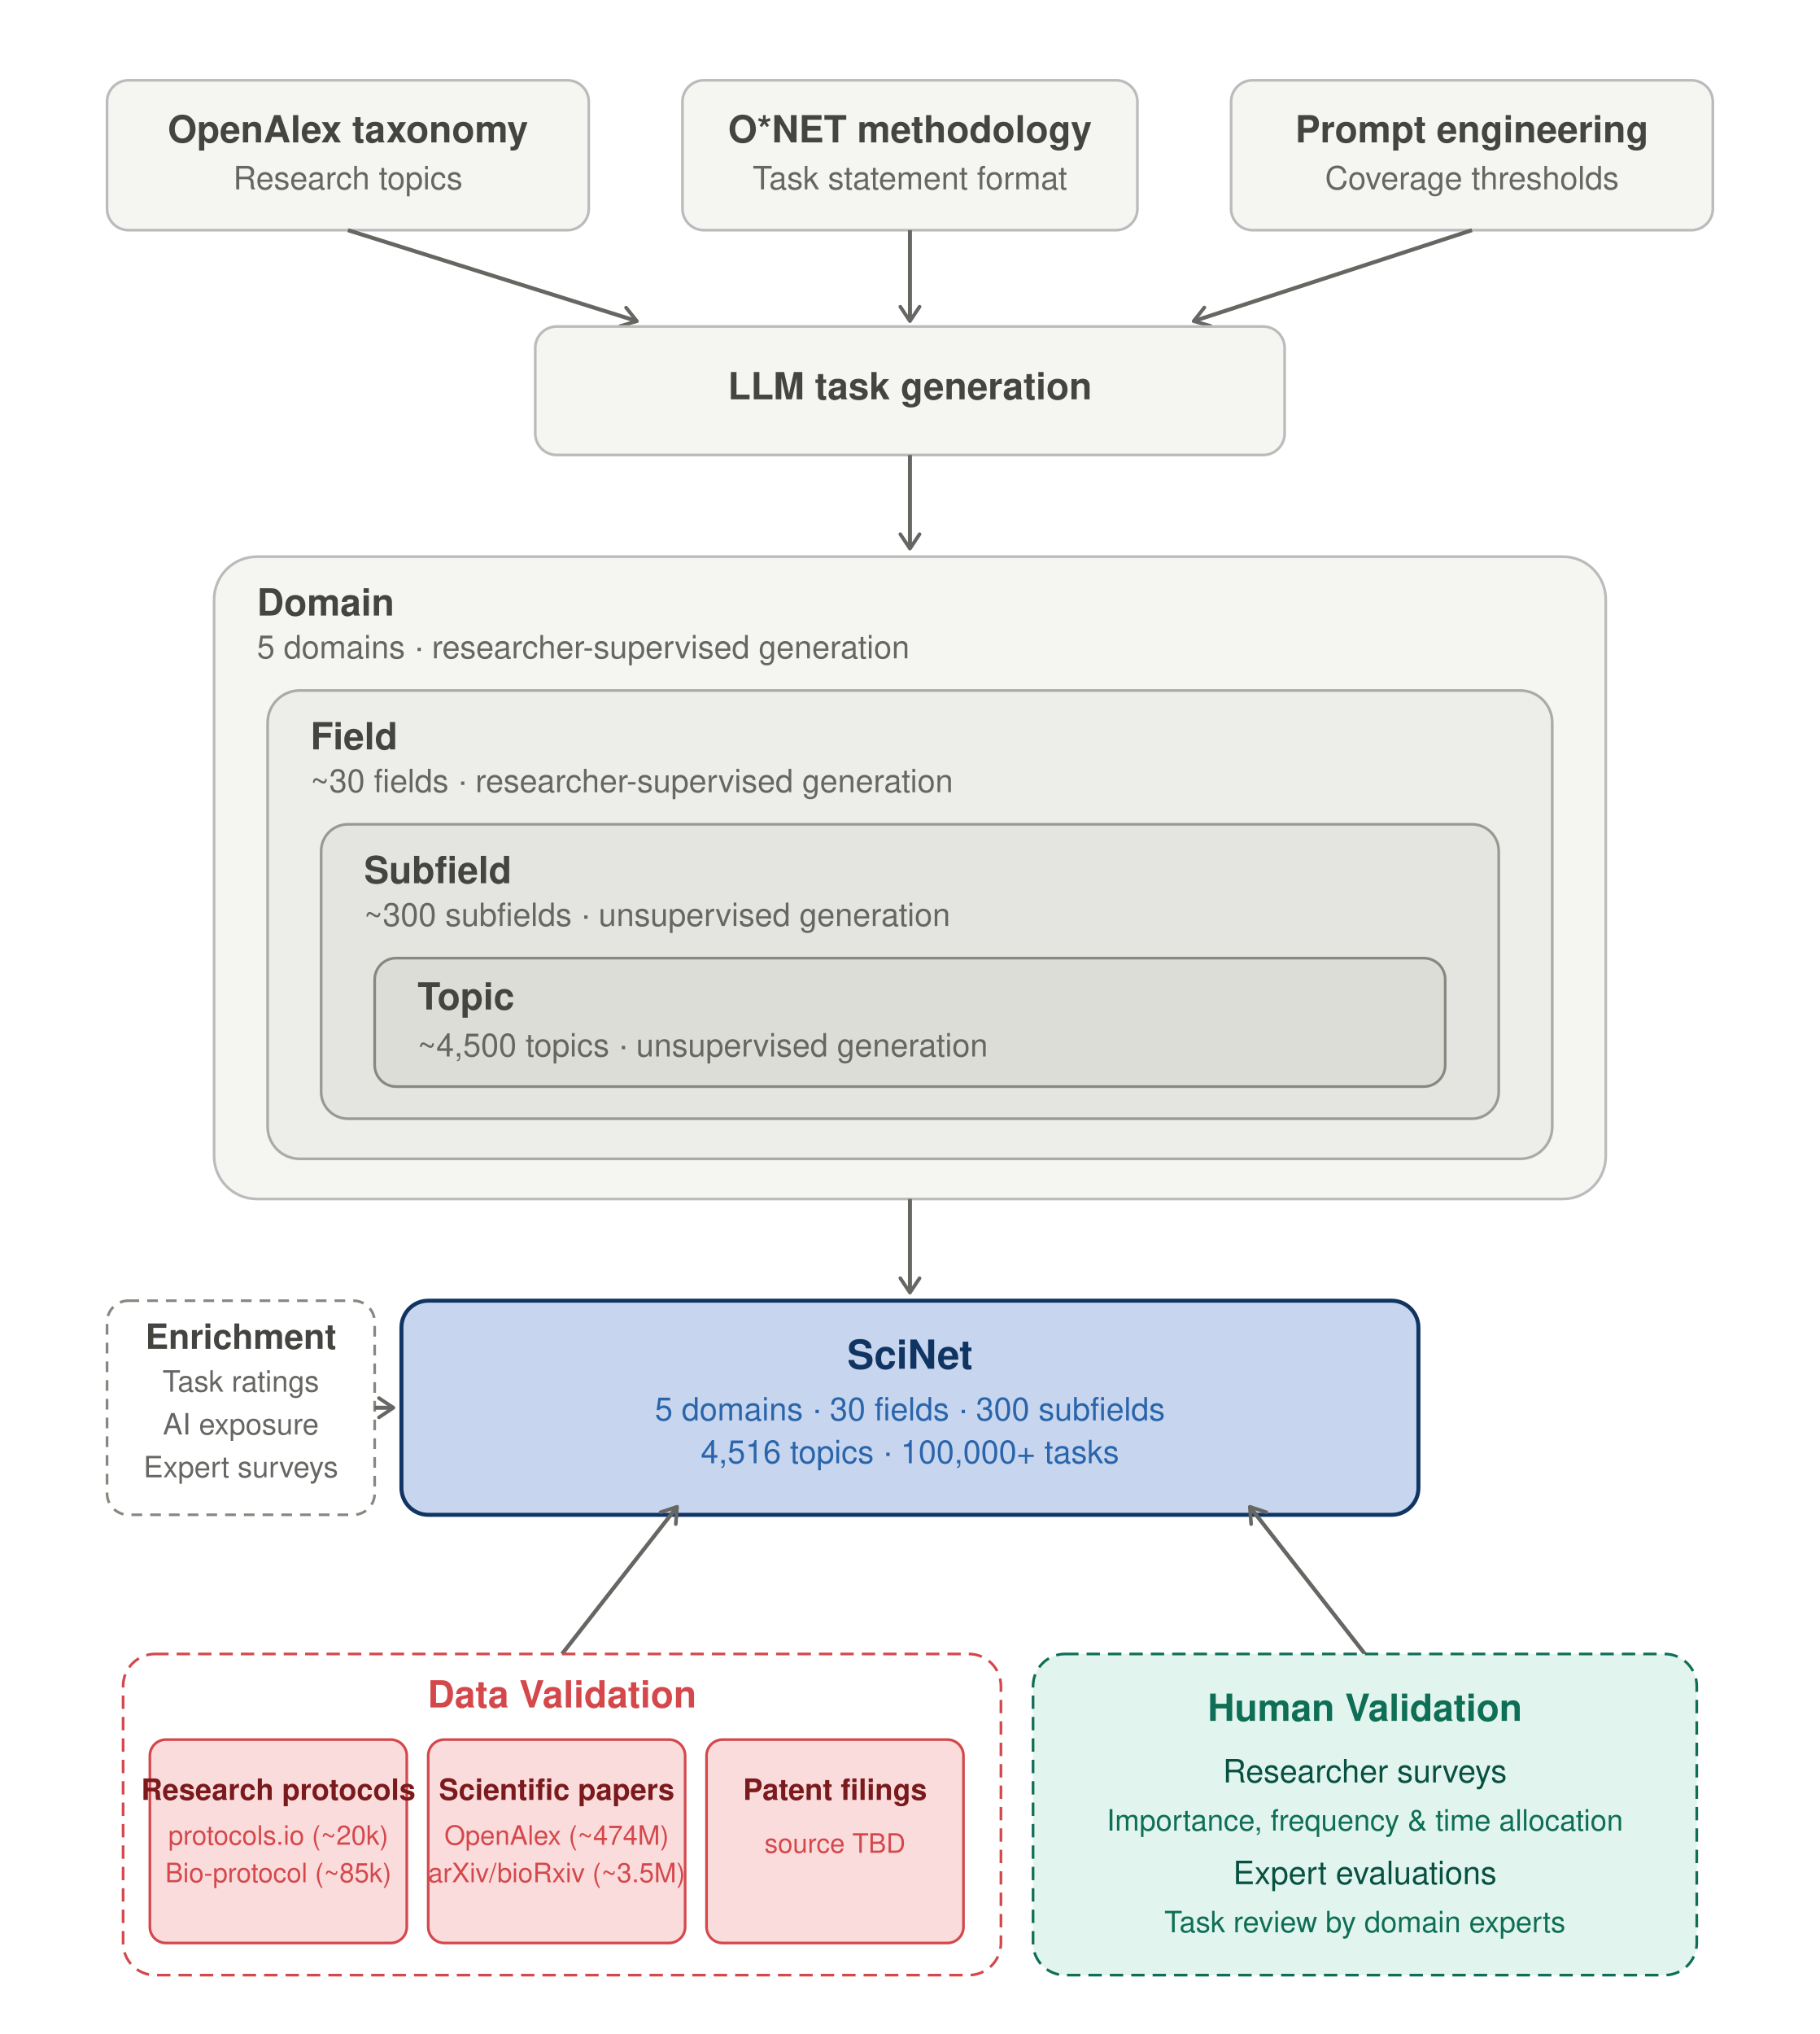
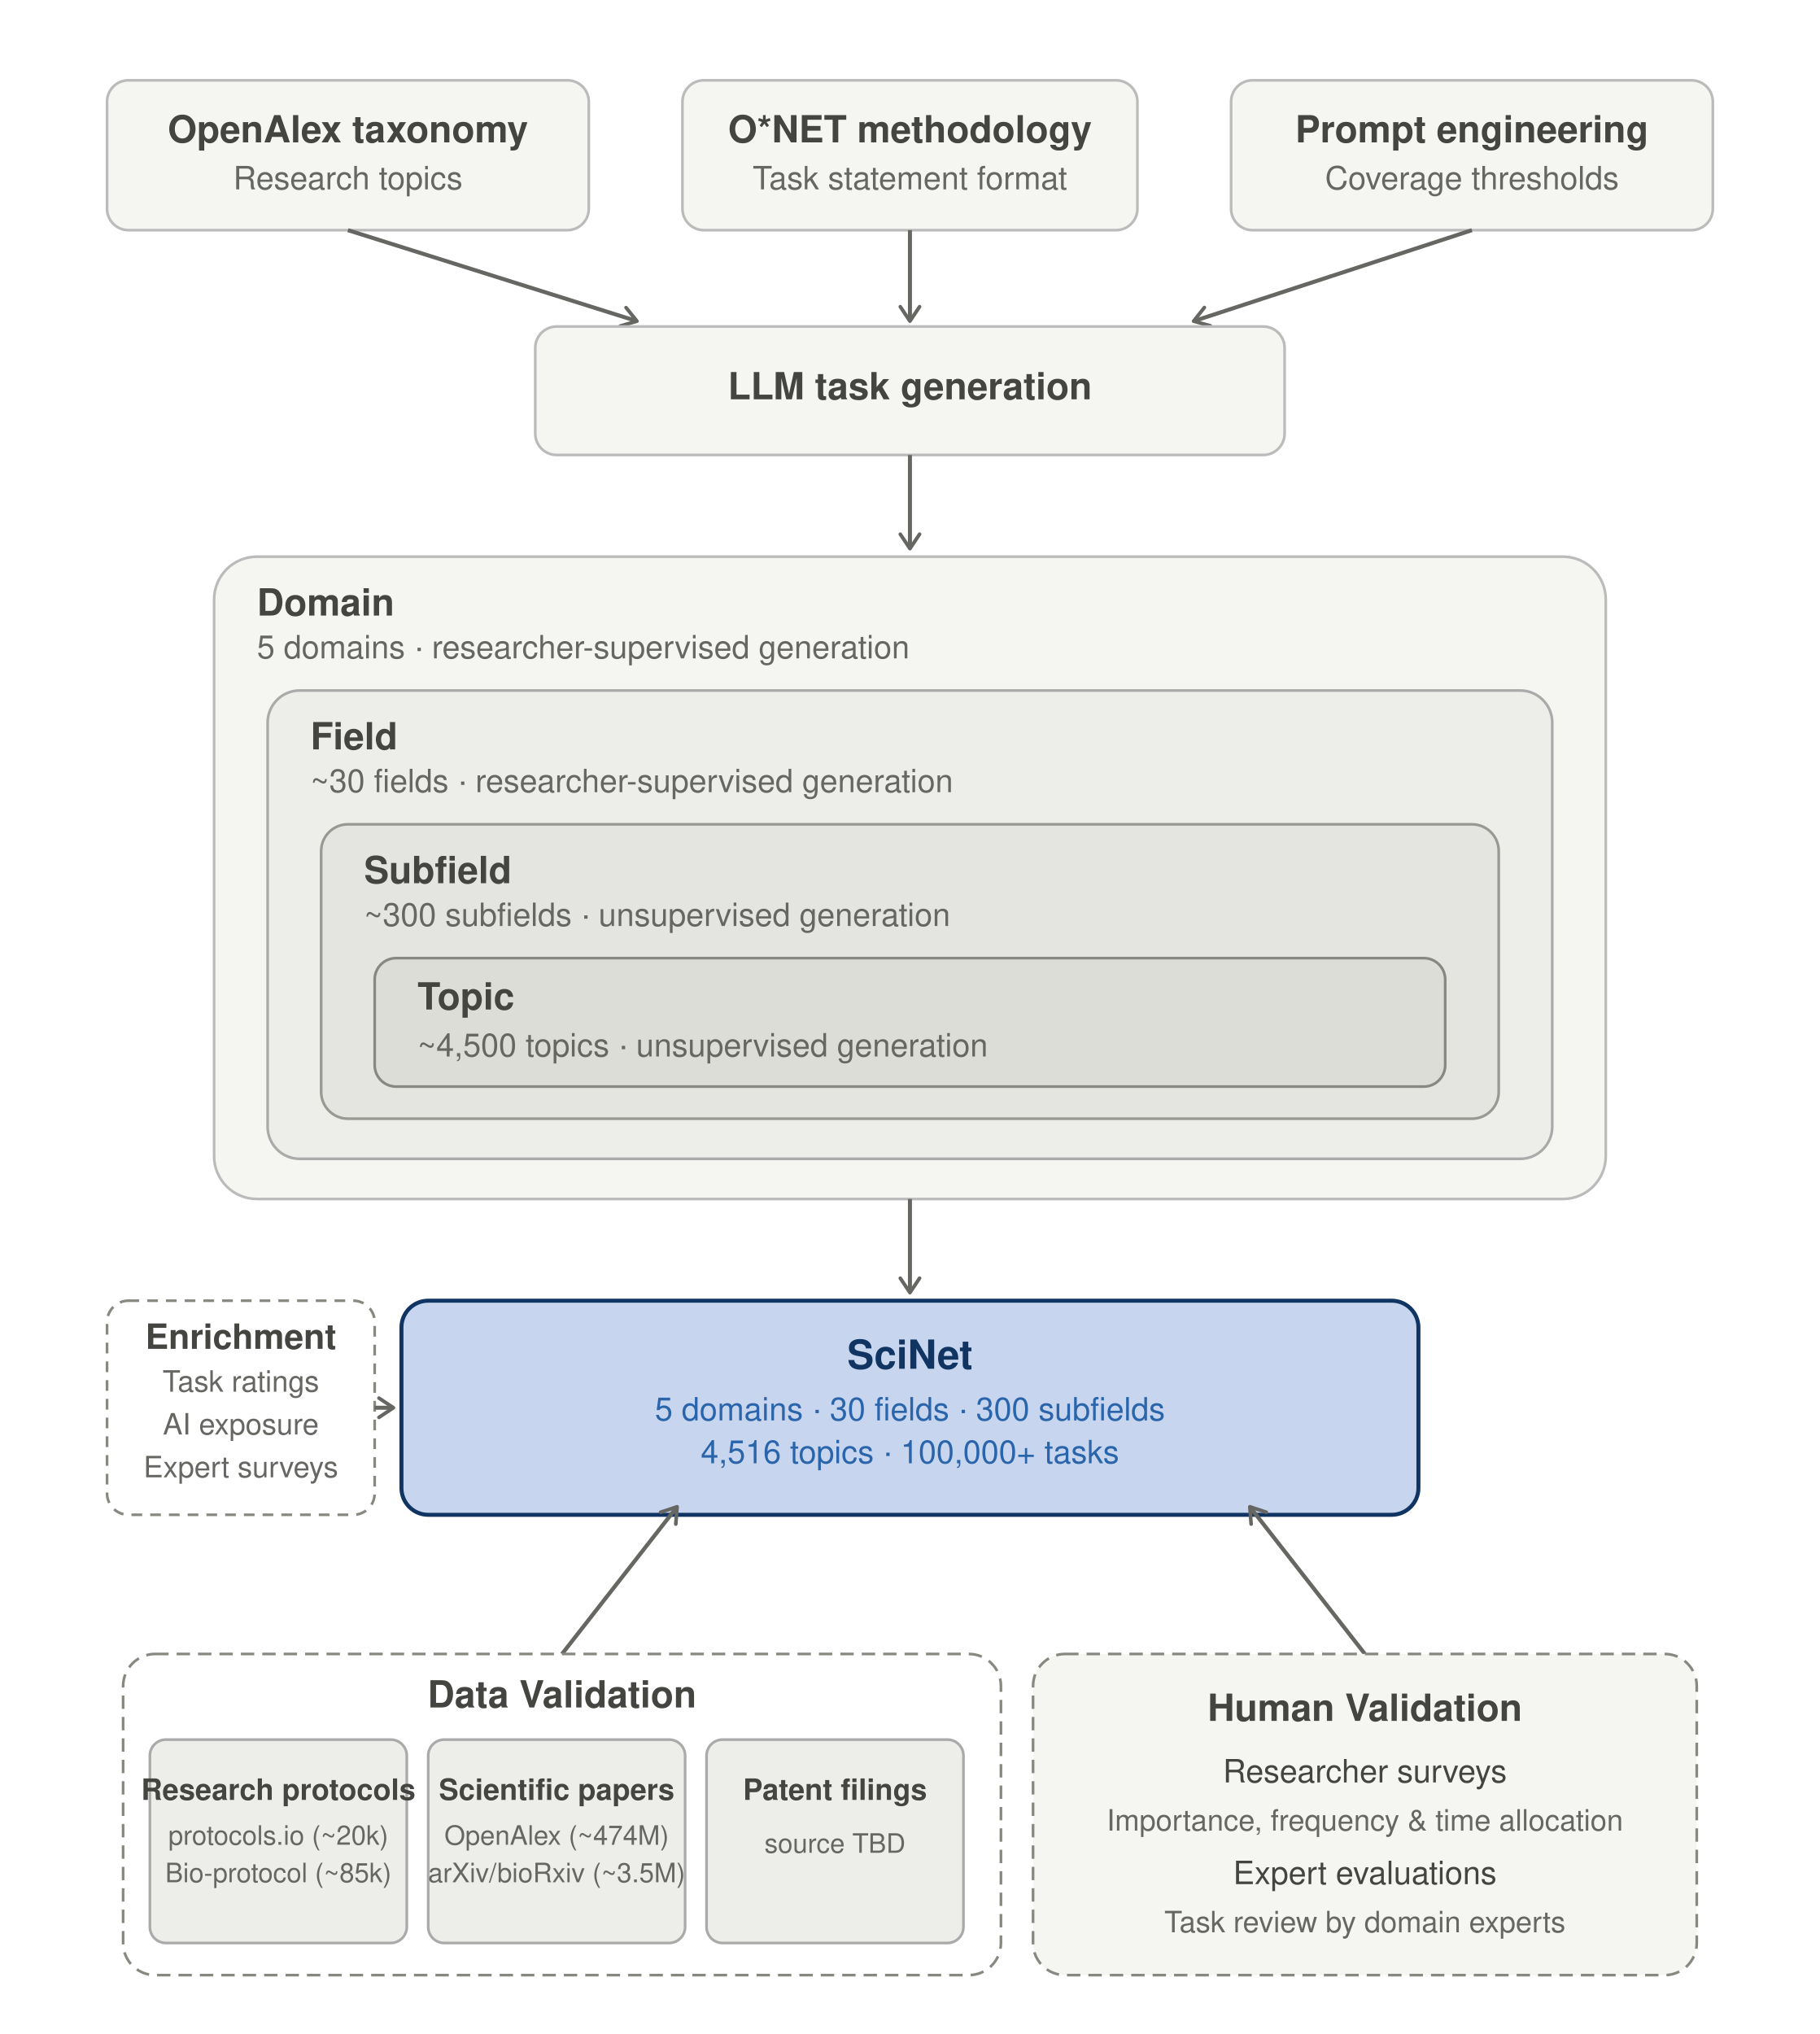
<svg xmlns="http://www.w3.org/2000/svg" width="680" height="760" viewBox="0 0 680 760">
  <defs>
    <marker id="arr" viewBox="0 0 10 10" refX="8" refY="5" markerWidth="6" markerHeight="6" orient="auto-start-reverse">
      <path d="M2 1L8 5L2 9" fill="none" stroke="#666663" stroke-width="1.5" stroke-linecap="round" stroke-linejoin="round" />
    </marker>
  </defs>
  <rect x="40" y="30" width="180" height="56" rx="8" fill="#F5F5F2" stroke="#BBBBBB" stroke-width="1" />
  <text x="130" y="50" text-anchor="middle" dominant-baseline="central" font-family="Helvetica,Arial,sans-serif" font-size="14" font-weight="600" fill="#444441">OpenAlex taxonomy</text>
  <text x="130" y="68" text-anchor="middle" dominant-baseline="central" font-family="Helvetica,Arial,sans-serif" font-size="12" fill="#666663">Research topics</text>
  <rect x="255" y="30" width="170" height="56" rx="8" fill="#F5F5F2" stroke="#BBBBBB" stroke-width="1" />
  <text x="340" y="50" text-anchor="middle" dominant-baseline="central" font-family="Helvetica,Arial,sans-serif" font-size="14" font-weight="600" fill="#444441">O*NET methodology</text>
  <text x="340" y="68" text-anchor="middle" dominant-baseline="central" font-family="Helvetica,Arial,sans-serif" font-size="12" fill="#666663">Task statement format</text>
  <rect x="460" y="30" width="180" height="56" rx="8" fill="#F5F5F2" stroke="#BBBBBB" stroke-width="1" />
  <text x="550" y="50" text-anchor="middle" dominant-baseline="central" font-family="Helvetica,Arial,sans-serif" font-size="14" font-weight="600" fill="#444441">Prompt engineering</text>
  <text x="550" y="68" text-anchor="middle" dominant-baseline="central" font-family="Helvetica,Arial,sans-serif" font-size="12" fill="#666663">Coverage thresholds</text>
  <line x1="130" y1="86" x2="238" y2="120" stroke="#666663" stroke-width="1.5" marker-end="url(#arr)" />
  <line x1="340" y1="86" x2="340" y2="120" stroke="#666663" stroke-width="1.5" marker-end="url(#arr)" />
  <line x1="550" y1="86" x2="446" y2="120" stroke="#666663" stroke-width="1.5" marker-end="url(#arr)" />
  <rect x="200" y="122" width="280" height="48" rx="8" fill="#F5F5F2" stroke="#BBBBBB" stroke-width="1" />
  <text x="340" y="146" text-anchor="middle" dominant-baseline="central" font-family="Helvetica,Arial,sans-serif" font-size="14" font-weight="600" fill="#444441">LLM task generation</text>
  <line x1="340" y1="170" x2="340" y2="205" stroke="#666663" stroke-width="1.5" marker-end="url(#arr)" />
  <rect x="80" y="208" width="520" height="240" rx="16" fill="#F5F5F2" stroke="#BBBBBB" stroke-width="1" />
  <text x="96" y="230" text-anchor="start" font-family="Helvetica,Arial,sans-serif" font-size="14" font-weight="600" fill="#444441">Domain</text>
  <text x="96" y="246" text-anchor="start" font-family="Helvetica,Arial,sans-serif" font-size="12" fill="#666663">5 domains · researcher-supervised generation</text>
  <rect x="100" y="258" width="480" height="175" rx="12" fill="#EDEDEA" stroke="#AAAAAA" stroke-width="1" />
  <text x="116" y="280" text-anchor="start" font-family="Helvetica,Arial,sans-serif" font-size="14" font-weight="600" fill="#444441">Field</text>
  <text x="116" y="296" text-anchor="start" font-family="Helvetica,Arial,sans-serif" font-size="12" fill="#666663">~30 fields · researcher-supervised generation</text>
  <rect x="120" y="308" width="440" height="110" rx="10" fill="#E4E4E0" stroke="#999994" stroke-width="1" />
  <text x="136" y="330" text-anchor="start" font-family="Helvetica,Arial,sans-serif" font-size="14" font-weight="600" fill="#444441">Subfield</text>
  <text x="136" y="346" text-anchor="start" font-family="Helvetica,Arial,sans-serif" font-size="12" fill="#666663">~300 subfields · unsupervised generation</text>
  <rect x="140" y="358" width="400" height="48" rx="8" fill="#DDDDD8" stroke="#888880" stroke-width="1" />
  <text x="156" y="374" text-anchor="start" dominant-baseline="central" font-family="Helvetica,Arial,sans-serif" font-size="14" font-weight="600" fill="#444441">Topic</text>
  <text x="156" y="392" text-anchor="start" dominant-baseline="central" font-family="Helvetica,Arial,sans-serif" font-size="12" fill="#666663">~4,500 topics · unsupervised generation</text>
  <line x1="340" y1="448" x2="340" y2="483" stroke="#666663" stroke-width="1.5" marker-end="url(#arr)" />
  <rect x="150" y="486" width="380" height="80" rx="10" fill="#C7D6EE" stroke="#113563" stroke-width="1.5" />
  <text x="340" y="508" text-anchor="middle" dominant-baseline="central" font-family="Helvetica,Arial,sans-serif" font-size="15" font-weight="700" fill="#113563">SciNet</text>
  <text x="340" y="528" text-anchor="middle" dominant-baseline="central" font-family="Helvetica,Arial,sans-serif" font-size="12" fill="#2A65AB">5 domains · 30 fields · 300 subfields</text>
  <text x="340" y="544" text-anchor="middle" dominant-baseline="central" font-family="Helvetica,Arial,sans-serif" font-size="12" fill="#2A65AB">4,516 topics · 100,000+ tasks</text>
  <line x1="210" y1="618" x2="253" y2="563" stroke="#666663" stroke-width="1.5" marker-end="url(#arr)" />
  <line x1="510" y1="618" x2="467" y2="563" stroke="#666663" stroke-width="1.5" marker-end="url(#arr)" />
-   <rect x="46" y="618" width="328" height="120" rx="12" fill="none" stroke="#D4484C" stroke-width="1" stroke-dasharray="5 3" />
-   <text x="210" y="638" text-anchor="middle" font-family="Helvetica,Arial,sans-serif" font-size="14" font-weight="600" fill="#D4484C">Data Validation</text>
-   <rect x="56" y="650" width="96" height="76" rx="6" fill="#FBDCDC" stroke="#D4484C" stroke-width="1" />
-   <text x="104" y="670" text-anchor="middle" dominant-baseline="central" font-family="Helvetica,Arial,sans-serif" font-size="11" font-weight="600" fill="#7A1A1D">Research protocols</text>
-   <text x="104" y="687" text-anchor="middle" dominant-baseline="central" font-family="Helvetica,Arial,sans-serif" font-size="10" fill="#D4484C">protocols.io (~20k)</text>
-   <text x="104" y="701" text-anchor="middle" dominant-baseline="central" font-family="Helvetica,Arial,sans-serif" font-size="10" fill="#D4484C">Bio-protocol (~85k)</text>
-   <rect x="160" y="650" width="96" height="76" rx="6" fill="#FBDCDC" stroke="#D4484C" stroke-width="1" />
-   <text x="208" y="670" text-anchor="middle" dominant-baseline="central" font-family="Helvetica,Arial,sans-serif" font-size="11" font-weight="600" fill="#7A1A1D">Scientific papers</text>
-   <text x="208" y="687" text-anchor="middle" dominant-baseline="central" font-family="Helvetica,Arial,sans-serif" font-size="10" fill="#D4484C">OpenAlex (~474M)</text>
-   <text x="208" y="701" text-anchor="middle" dominant-baseline="central" font-family="Helvetica,Arial,sans-serif" font-size="10" fill="#D4484C">arXiv/bioRxiv (~3.5M)</text>
-   <rect x="264" y="650" width="96" height="76" rx="6" fill="#FBDCDC" stroke="#D4484C" stroke-width="1" />
-   <text x="312" y="670" text-anchor="middle" dominant-baseline="central" font-family="Helvetica,Arial,sans-serif" font-size="11" font-weight="600" fill="#7A1A1D">Patent filings</text>
-   <text x="312" y="690" text-anchor="middle" dominant-baseline="central" font-family="Helvetica,Arial,sans-serif" font-size="10" fill="#D4484C">source TBD</text>
-   <rect x="386" y="618" width="248" height="120" rx="12" fill="#E1F5EE" stroke="#0F6E56" stroke-width="1" stroke-dasharray="5 3" />
-   <text x="510" y="643" text-anchor="middle" font-family="Helvetica,Arial,sans-serif" font-size="14" font-weight="600" fill="#0F6E56">Human Validation</text>
-   <text x="510" y="666" text-anchor="middle" font-family="Helvetica,Arial,sans-serif" font-size="12" fill="#085041">Researcher surveys</text>
-   <text x="510" y="684" text-anchor="middle" font-family="Helvetica,Arial,sans-serif" font-size="11" fill="#0F6E56">Importance, frequency &amp; time allocation</text>
-   <text x="510" y="704" text-anchor="middle" font-family="Helvetica,Arial,sans-serif" font-size="12" fill="#085041">Expert evaluations</text>
-   <text x="510" y="722" text-anchor="middle" font-family="Helvetica,Arial,sans-serif" font-size="11" fill="#0F6E56">Task review by domain experts</text>
+   <rect x="46" y="618" width="328" height="120" rx="12" fill="none" stroke="#888880" stroke-width="1" stroke-dasharray="5 3" />
+   <text x="210" y="638" text-anchor="middle" font-family="Helvetica,Arial,sans-serif" font-size="14" font-weight="600" fill="#444441">Data Validation</text>
+   <rect x="56" y="650" width="96" height="76" rx="6" fill="#EDEDEA" stroke="#AAAAAA" stroke-width="1" />
+   <text x="104" y="670" text-anchor="middle" dominant-baseline="central" font-family="Helvetica,Arial,sans-serif" font-size="11" font-weight="600" fill="#444441">Research protocols</text>
+   <text x="104" y="687" text-anchor="middle" dominant-baseline="central" font-family="Helvetica,Arial,sans-serif" font-size="10" fill="#666663">protocols.io (~20k)</text>
+   <text x="104" y="701" text-anchor="middle" dominant-baseline="central" font-family="Helvetica,Arial,sans-serif" font-size="10" fill="#666663">Bio-protocol (~85k)</text>
+   <rect x="160" y="650" width="96" height="76" rx="6" fill="#EDEDEA" stroke="#AAAAAA" stroke-width="1" />
+   <text x="208" y="670" text-anchor="middle" dominant-baseline="central" font-family="Helvetica,Arial,sans-serif" font-size="11" font-weight="600" fill="#444441">Scientific papers</text>
+   <text x="208" y="687" text-anchor="middle" dominant-baseline="central" font-family="Helvetica,Arial,sans-serif" font-size="10" fill="#666663">OpenAlex (~474M)</text>
+   <text x="208" y="701" text-anchor="middle" dominant-baseline="central" font-family="Helvetica,Arial,sans-serif" font-size="10" fill="#666663">arXiv/bioRxiv (~3.5M)</text>
+   <rect x="264" y="650" width="96" height="76" rx="6" fill="#EDEDEA" stroke="#AAAAAA" stroke-width="1" />
+   <text x="312" y="670" text-anchor="middle" dominant-baseline="central" font-family="Helvetica,Arial,sans-serif" font-size="11" font-weight="600" fill="#444441">Patent filings</text>
+   <text x="312" y="690" text-anchor="middle" dominant-baseline="central" font-family="Helvetica,Arial,sans-serif" font-size="10" fill="#666663">source TBD</text>
+   <rect x="386" y="618" width="248" height="120" rx="12" fill="#F5F5F2" stroke="#888880" stroke-width="1" stroke-dasharray="5 3" />
+   <text x="510" y="643" text-anchor="middle" font-family="Helvetica,Arial,sans-serif" font-size="14" font-weight="600" fill="#444441">Human Validation</text>
+   <text x="510" y="666" text-anchor="middle" font-family="Helvetica,Arial,sans-serif" font-size="12" fill="#444441">Researcher surveys</text>
+   <text x="510" y="684" text-anchor="middle" font-family="Helvetica,Arial,sans-serif" font-size="11" fill="#666663">Importance, frequency &amp; time allocation</text>
+   <text x="510" y="704" text-anchor="middle" font-family="Helvetica,Arial,sans-serif" font-size="12" fill="#444441">Expert evaluations</text>
+   <text x="510" y="722" text-anchor="middle" font-family="Helvetica,Arial,sans-serif" font-size="11" fill="#666663">Task review by domain experts</text>
  <rect x="40" y="486" width="100" height="80" rx="8" fill="none" stroke="#888880" stroke-width="1" stroke-dasharray="4 3" />
  <text x="90" y="504" text-anchor="middle" font-family="Helvetica,Arial,sans-serif" font-size="13" font-weight="600" fill="#444441">Enrichment</text>
  <text x="90" y="520" text-anchor="middle" font-family="Helvetica,Arial,sans-serif" font-size="11" fill="#666663">Task ratings</text>
  <text x="90" y="536" text-anchor="middle" font-family="Helvetica,Arial,sans-serif" font-size="11" fill="#666663">AI exposure</text>
  <text x="90" y="552" text-anchor="middle" font-family="Helvetica,Arial,sans-serif" font-size="11" fill="#666663">Expert surveys</text>
  <line x1="140" y1="526" x2="147" y2="526" stroke="#666663" stroke-width="1.5" marker-end="url(#arr)" />
</svg>
